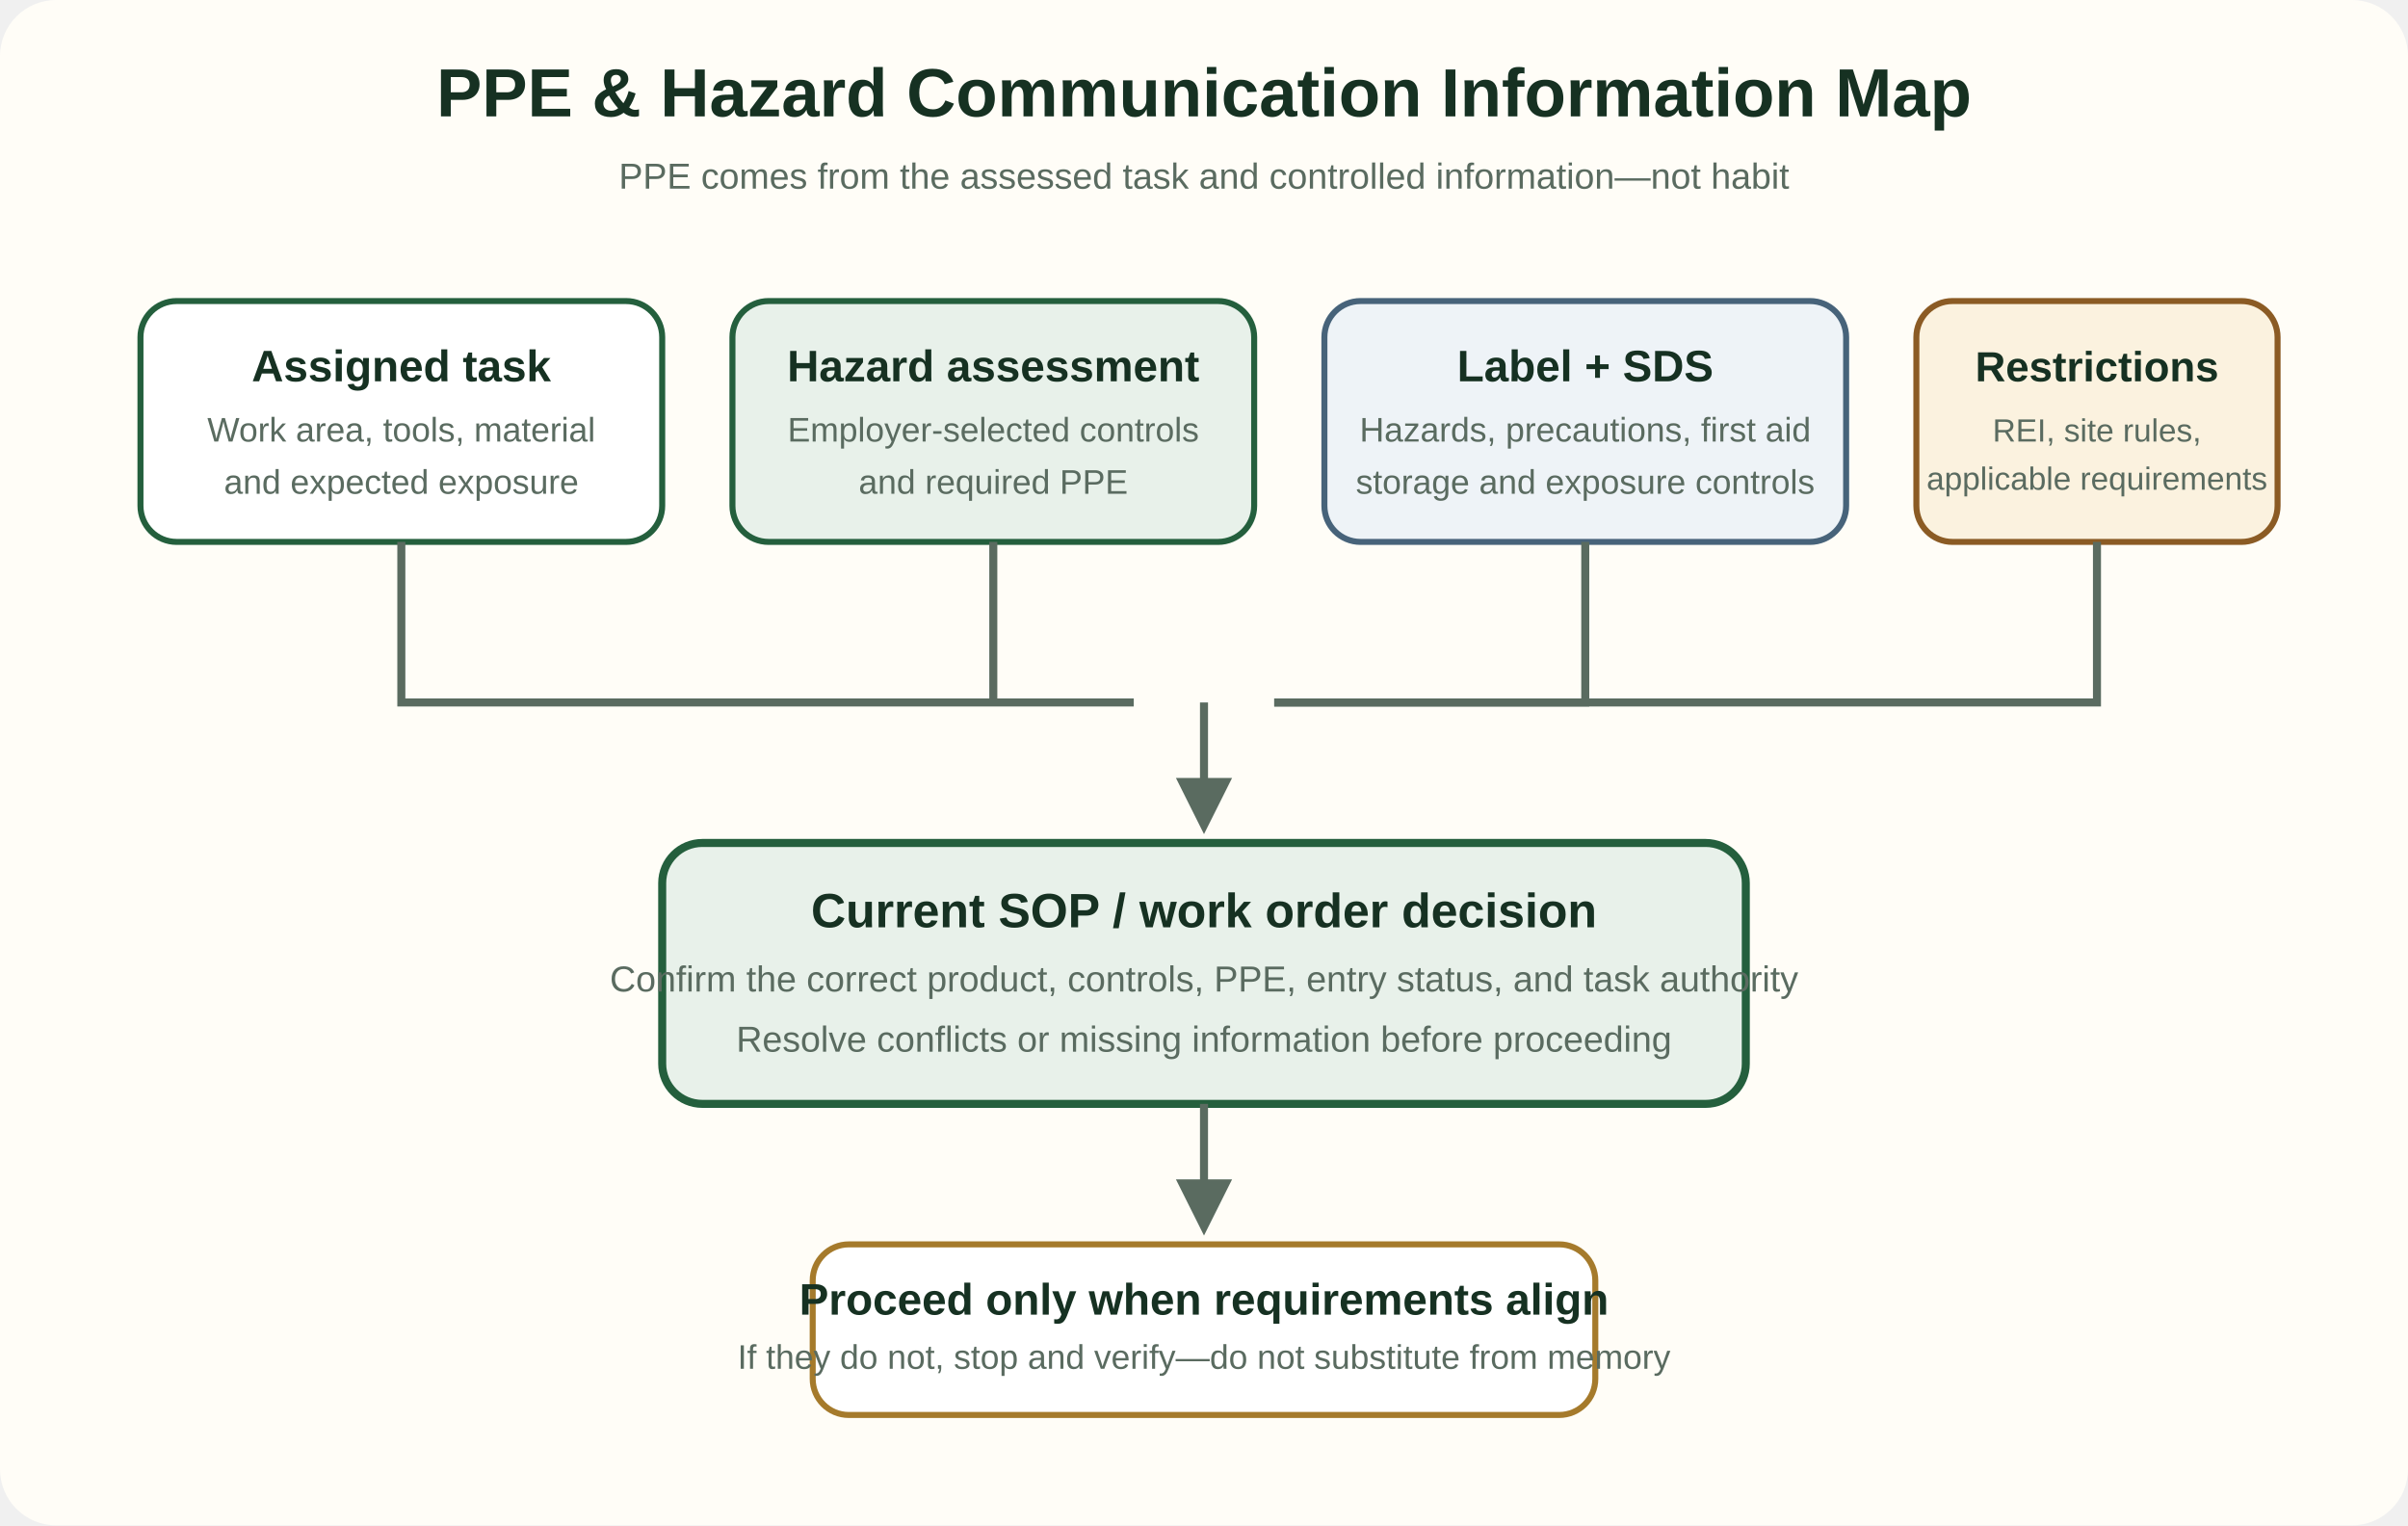
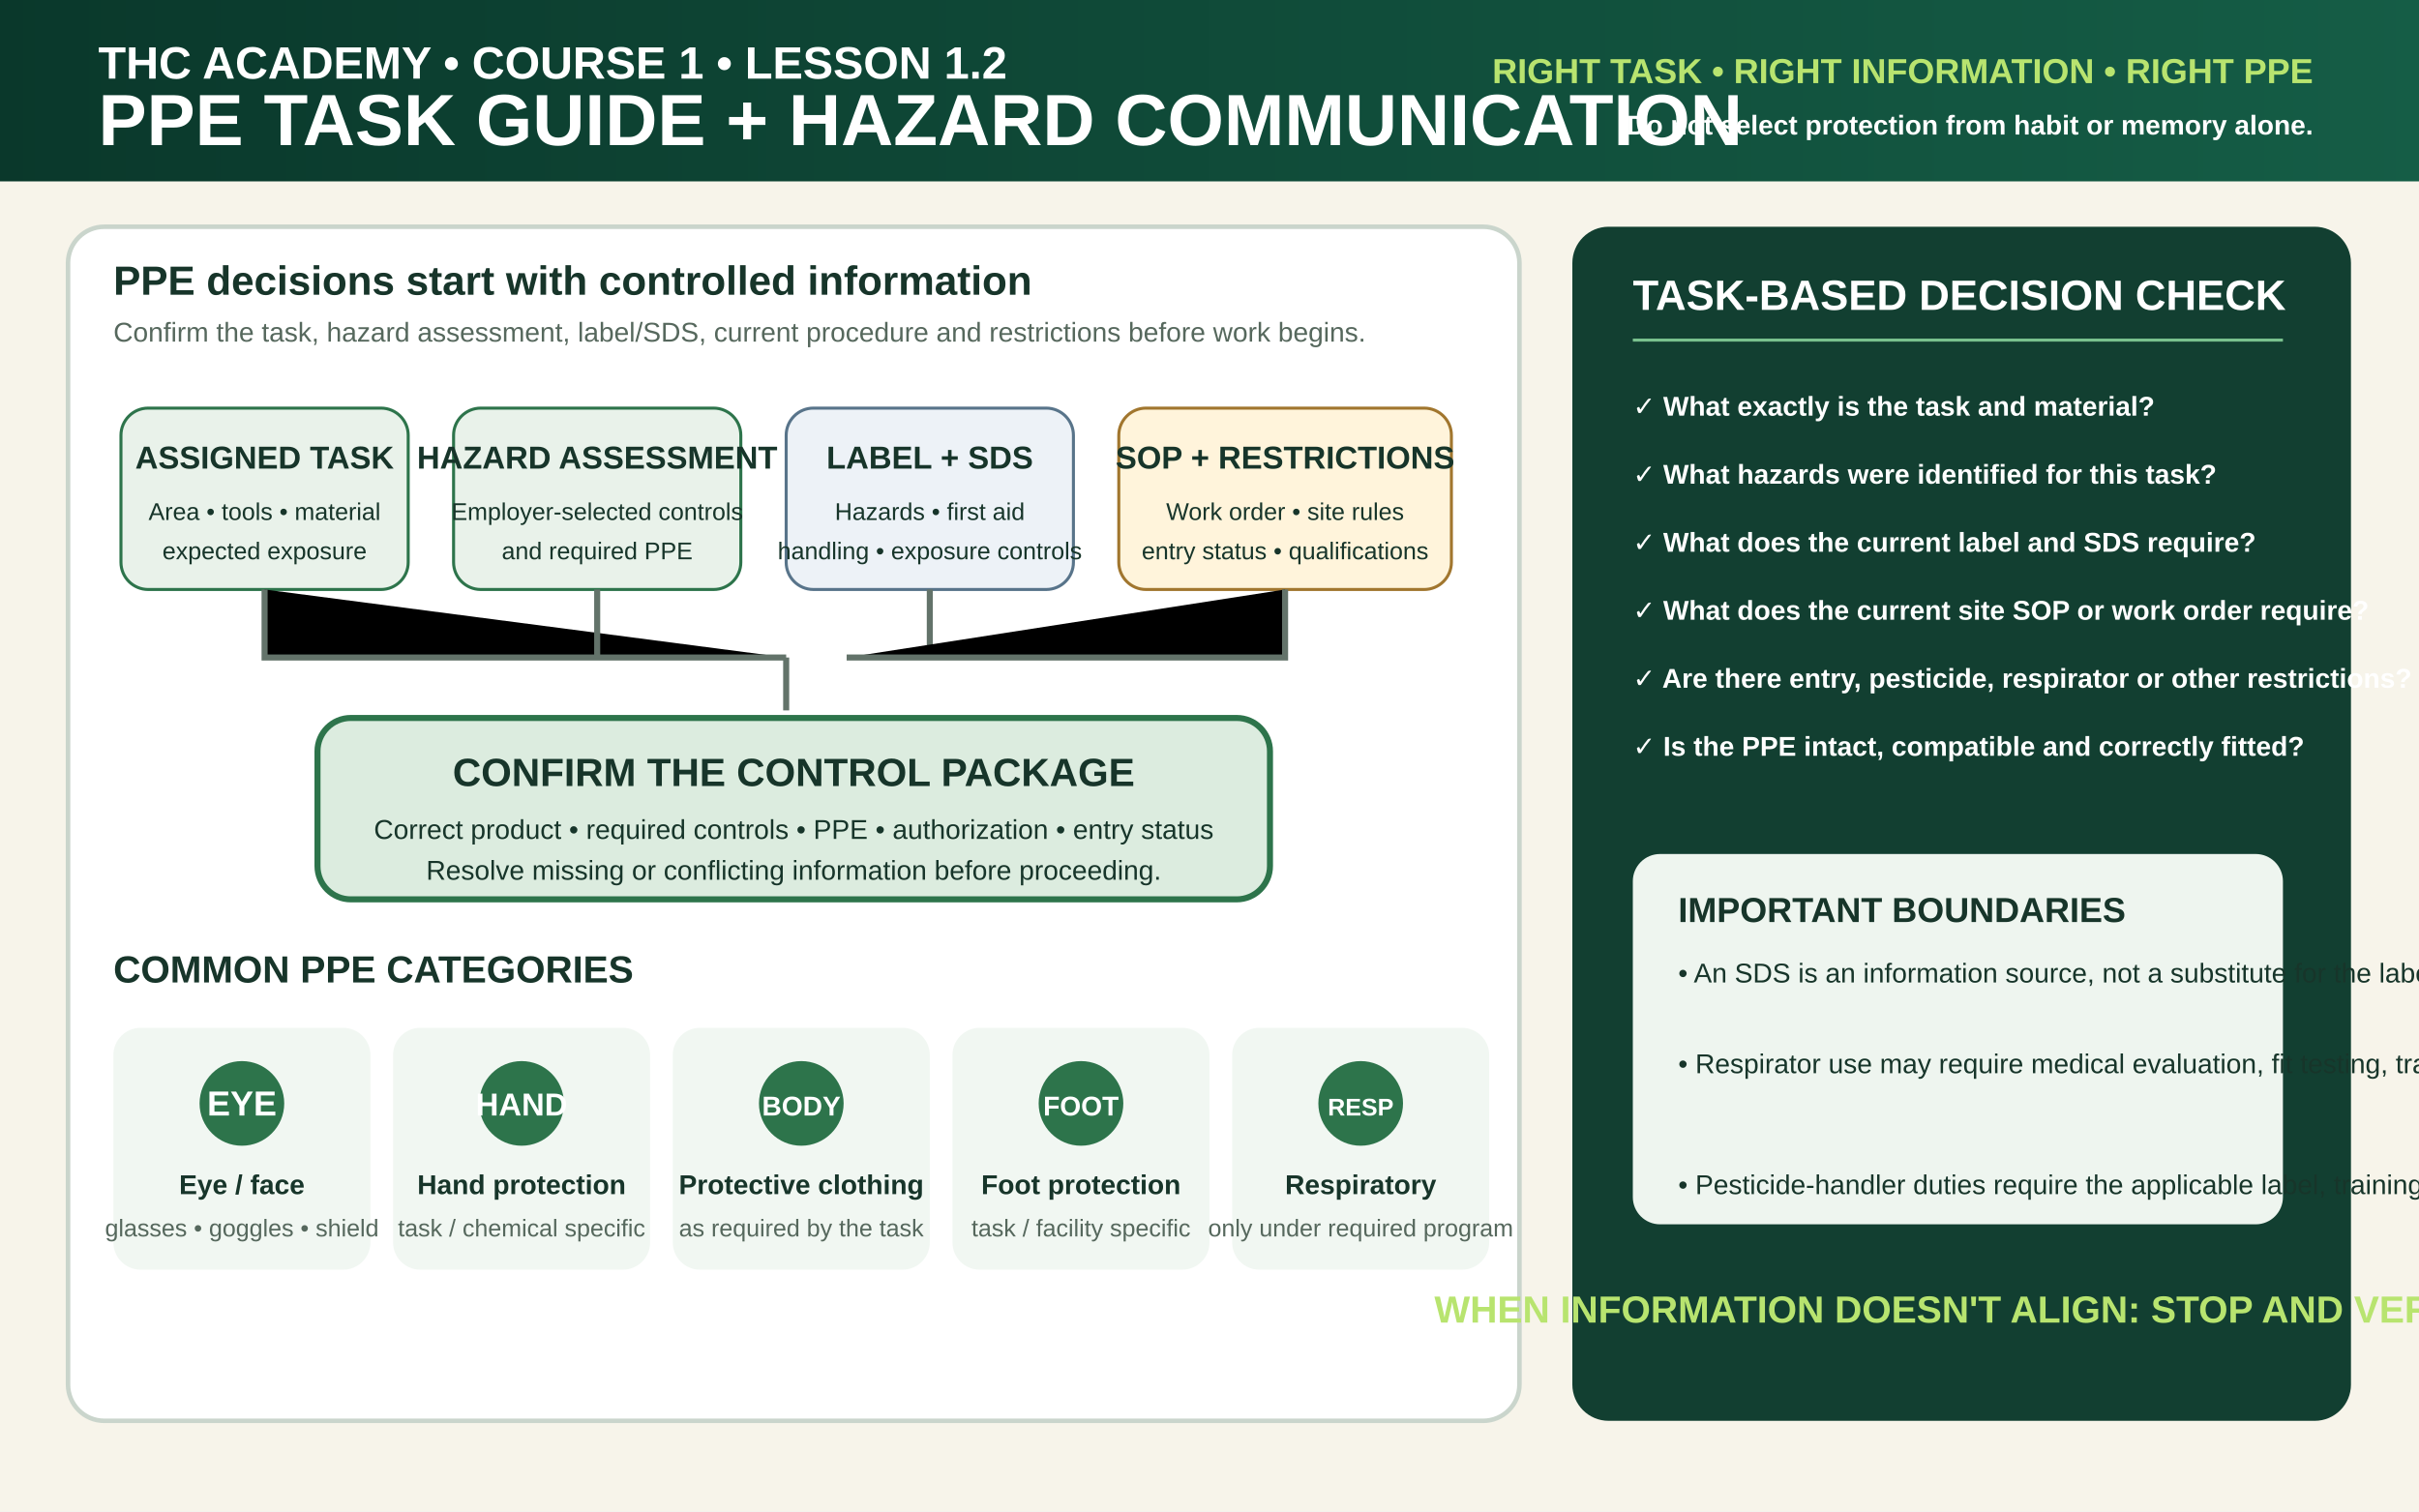
- <svg xmlns="http://www.w3.org/2000/svg" viewBox="0 0 1200 760" role="img" aria-labelledby="title desc">
-   <rect width="1200" height="760" rx="28" fill="#fffdf7" />
-   <text x="600" y="58" text-anchor="middle" font-family="Arial, sans-serif" font-size="34" font-weight="700" fill="#163122">PPE &amp; Hazard Communication Information Map</text>
-   <text x="600" y="94" text-anchor="middle" font-family="Arial, sans-serif" font-size="18" fill="#5a6b60">PPE comes from the assessed task and controlled information—not habit</text>
-   <g font-family="Arial, sans-serif">
-     <g>
-       <rect x="70" y="150" width="260" height="120" rx="18" fill="#ffffff" stroke="#245f3d" stroke-width="3" />
-       <text x="200" y="190" text-anchor="middle" font-size="22" font-weight="700" fill="#163122">Assigned task</text>
-       <text x="200" y="220" text-anchor="middle" font-size="17" fill="#5a6b60">Work area, tools, material</text>
-       <text x="200" y="246" text-anchor="middle" font-size="17" fill="#5a6b60">and expected exposure</text>
-     </g>
-     <g>
-       <rect x="365" y="150" width="260" height="120" rx="18" fill="#e8f1ea" stroke="#245f3d" stroke-width="3" />
-       <text x="495" y="190" text-anchor="middle" font-size="22" font-weight="700" fill="#163122">Hazard assessment</text>
-       <text x="495" y="220" text-anchor="middle" font-size="17" fill="#5a6b60">Employer-selected controls</text>
-       <text x="495" y="246" text-anchor="middle" font-size="17" fill="#5a6b60">and required PPE</text>
-     </g>
-     <g>
-       <rect x="660" y="150" width="260" height="120" rx="18" fill="#eef3f7" stroke="#47637a" stroke-width="3" />
-       <text x="790" y="190" text-anchor="middle" font-size="22" font-weight="700" fill="#163122">Label + SDS</text>
-       <text x="790" y="220" text-anchor="middle" font-size="17" fill="#5a6b60">Hazards, precautions, first aid</text>
-       <text x="790" y="246" text-anchor="middle" font-size="17" fill="#5a6b60">storage and exposure controls</text>
-     </g>
-     <g>
-       <rect x="955" y="150" width="180" height="120" rx="18" fill="#fbf2df" stroke="#8b5b24" stroke-width="3" />
-       <text x="1045" y="190" text-anchor="middle" font-size="21" font-weight="700" fill="#163122">Restrictions</text>
-       <text x="1045" y="220" text-anchor="middle" font-size="16" fill="#5a6b60">REI, site rules,</text>
-       <text x="1045" y="244" text-anchor="middle" font-size="16" fill="#5a6b60">applicable requirements</text>
-     </g>
-     <path d="M200 270 V350 H565" stroke="#5a6b60" stroke-width="4" fill="none" />
-     <path d="M495 270 V350" stroke="#5a6b60" stroke-width="4" fill="none" />
-     <path d="M790 270 V350 H635" stroke="#5a6b60" stroke-width="4" fill="none" />
-     <path d="M1045 270 V350 H635" stroke="#5a6b60" stroke-width="4" fill="none" />
-     <path d="M600 350 V410" stroke="#5a6b60" stroke-width="4" fill="none" marker-end="url(#arrow)" />
-     <rect x="330" y="420" width="540" height="130" rx="20" fill="#e8f1ea" stroke="#245f3d" stroke-width="4" />
-     <text x="600" y="462" text-anchor="middle" font-size="24" font-weight="700" fill="#163122">Current SOP / work order decision</text>
-     <text x="600" y="494" text-anchor="middle" font-size="18" fill="#5a6b60">Confirm the correct product, controls, PPE, entry status, and task authority</text>
-     <text x="600" y="524" text-anchor="middle" font-size="18" fill="#5a6b60">Resolve conflicts or missing information before proceeding</text>
-     <path d="M600 550 V610" stroke="#5a6b60" stroke-width="4" fill="none" marker-end="url(#arrow)" />
-     <rect x="405" y="620" width="390" height="85" rx="18" fill="#ffffff" stroke="#a57a2b" stroke-width="3" />
-     <text x="600" y="655" text-anchor="middle" font-size="22" font-weight="700" fill="#163122">Proceed only when requirements align</text>
-     <text x="600" y="682" text-anchor="middle" font-size="17" fill="#5a6b60">If they do not, stop and verify—do not substitute from memory</text>
+ <svg xmlns="http://www.w3.org/2000/svg" viewBox="0 0 1600 1000" role="img" aria-labelledby="title desc">
+   <defs>
+     <linearGradient id="head" x1="0" x2="1">
+       <stop stop-color="#0a382b" />
+       <stop offset="1" stop-color="#155d46" />
+     </linearGradient>
+     <style>text{font-family:Arial,sans-serif}.h{fill:#fff;font-weight:700}.t{fill:#17352a}.m{fill:#56685d}.b{font-weight:700}.s{font-size:18px}.p{font-size:16px}</style>
+   </defs>
+   <rect width="1600" height="1000" fill="#f7f4ea" />
+   <rect width="1600" height="120" fill="url(#head)" />
+   <text x="65" y="52" class="h" font-size="30">THC ACADEMY • COURSE 1 • LESSON 1.2</text>
+   <text x="65" y="96" class="h" font-size="48">PPE TASK GUIDE + HAZARD COMMUNICATION</text>
+   <text x="1530" y="55" text-anchor="end" fill="#b8e46f" font-size="23" font-weight="700">RIGHT TASK • RIGHT INFORMATION • RIGHT PPE</text>
+   <text x="1530" y="89" text-anchor="end" class="h" font-size="18">Do not select protection from habit or memory alone.</text>
+   <rect x="45" y="150" width="960" height="790" rx="24" fill="#fff" stroke="#cad5cc" stroke-width="3" />
+   <text x="75" y="195" class="b t" font-size="27">PPE decisions start with controlled information</text>
+   <text x="75" y="226" class="s m">Confirm the task, hazard assessment, label/SDS, current procedure and restrictions before work begins.</text>
+   <g>
+     <rect x="80" y="270" width="190" height="120" rx="18" fill="#e9f2ea" stroke="#2d744b" stroke-width="2" />
+     <text x="175" y="310" text-anchor="middle" class="b t" font-size="21">ASSIGNED TASK</text>
+     <text x="175" y="344" text-anchor="middle" class="p t">Area • tools • material</text>
+     <text x="175" y="370" text-anchor="middle" class="p t">expected exposure</text>
+     <rect x="300" y="270" width="190" height="120" rx="18" fill="#e9f2ea" stroke="#2d744b" stroke-width="2" />
+     <text x="395" y="310" text-anchor="middle" class="b t" font-size="21">HAZARD ASSESSMENT</text>
+     <text x="395" y="344" text-anchor="middle" class="p t">Employer-selected controls</text>
+     <text x="395" y="370" text-anchor="middle" class="p t">and required PPE</text>
+     <rect x="520" y="270" width="190" height="120" rx="18" fill="#edf2f7" stroke="#58748a" stroke-width="2" />
+     <text x="615" y="310" text-anchor="middle" class="b t" font-size="21">LABEL + SDS</text>
+     <text x="615" y="344" text-anchor="middle" class="p t">Hazards • first aid</text>
+     <text x="615" y="370" text-anchor="middle" class="p t">handling • exposure controls</text>
+     <rect x="740" y="270" width="220" height="120" rx="18" fill="#fff4db" stroke="#a1762e" stroke-width="2" />
+     <text x="850" y="310" text-anchor="middle" class="b t" font-size="21">SOP + RESTRICTIONS</text>
+     <text x="850" y="344" text-anchor="middle" class="p t">Work order • site rules</text>
+     <text x="850" y="370" text-anchor="middle" class="p t">entry status • qualifications</text>
  </g>
-   <defs>
-     <marker id="arrow" viewBox="0 0 10 10" refX="8" refY="5" markerWidth="7" markerHeight="7" orient="auto-start-reverse">
-       <path d="M0 0 L10 5 L0 10 z" fill="#5a6b60" />
-     </marker>
-   </defs>
+   <path d="M175 390 V435 H520" stroke="#63736a" stroke-width="4" />
+   <path d="M395 390 V435" stroke="#63736a" stroke-width="4" />
+   <path d="M615 390 V435" stroke="#63736a" stroke-width="4" />
+   <path d="M850 390 V435 H560" stroke="#63736a" stroke-width="4" />
+   <path d="M520 435 V470" stroke="#63736a" stroke-width="4" />
+   <rect x="210" y="475" width="630" height="120" rx="22" fill="#dcecdf" stroke="#2d744b" stroke-width="4" />
+   <text x="525" y="520" text-anchor="middle" class="b t" font-size="26">CONFIRM THE CONTROL PACKAGE</text>
+   <text x="525" y="555" text-anchor="middle" class="s t">Correct product • required controls • PPE • authorization • entry status</text>
+   <text x="525" y="582" text-anchor="middle" class="s t">Resolve missing or conflicting information before proceeding.</text>
+   <text x="75" y="650" class="b t" font-size="25">COMMON PPE CATEGORIES</text>
+   <g>
+     <rect x="75" y="680" width="170" height="160" rx="18" fill="#f1f7f2" />
+     <circle cx="160" cy="730" r="28" fill="#2d744b" />
+     <text x="160" y="738" text-anchor="middle" class="h" font-size="23">EYE</text>
+     <text x="160" y="790" text-anchor="middle" class="b t" font-size="18">Eye / face</text>
+     <text x="160" y="818" text-anchor="middle" class="p m">glasses • goggles • shield</text>
+     <rect x="260" y="680" width="170" height="160" rx="18" fill="#f1f7f2" />
+     <circle cx="345" cy="730" r="28" fill="#2d744b" />
+     <text x="345" y="738" text-anchor="middle" class="h" font-size="21">HAND</text>
+     <text x="345" y="790" text-anchor="middle" class="b t" font-size="18">Hand protection</text>
+     <text x="345" y="818" text-anchor="middle" class="p m">task / chemical specific</text>
+     <rect x="445" y="680" width="170" height="160" rx="18" fill="#f1f7f2" />
+     <circle cx="530" cy="730" r="28" fill="#2d744b" />
+     <text x="530" y="738" text-anchor="middle" class="h" font-size="18">BODY</text>
+     <text x="530" y="790" text-anchor="middle" class="b t" font-size="18">Protective clothing</text>
+     <text x="530" y="818" text-anchor="middle" class="p m">as required by the task</text>
+     <rect x="630" y="680" width="170" height="160" rx="18" fill="#f1f7f2" />
+     <circle cx="715" cy="730" r="28" fill="#2d744b" />
+     <text x="715" y="738" text-anchor="middle" class="h" font-size="18">FOOT</text>
+     <text x="715" y="790" text-anchor="middle" class="b t" font-size="18">Foot protection</text>
+     <text x="715" y="818" text-anchor="middle" class="p m">task / facility specific</text>
+     <rect x="815" y="680" width="170" height="160" rx="18" fill="#f1f7f2" />
+     <circle cx="900" cy="730" r="28" fill="#2d744b" />
+     <text x="900" y="738" text-anchor="middle" class="h" font-size="16">RESP</text>
+     <text x="900" y="790" text-anchor="middle" class="b t" font-size="18">Respiratory</text>
+     <text x="900" y="818" text-anchor="middle" class="p m">only under required program</text>
+   </g>
+   <rect x="1040" y="150" width="515" height="790" rx="24" fill="#123f31" />
+   <text x="1080" y="205" class="h" font-size="28">TASK-BASED DECISION CHECK</text>
+   <line x1="1080" y1="225" x2="1510" y2="225" stroke="#79c18e" stroke-width="2" />
+   <text x="1080" y="275" class="h s">✓ What exactly is the task and material?</text>
+   <text x="1080" y="320" class="h s">✓ What hazards were identified for this task?</text>
+   <text x="1080" y="365" class="h s">✓ What does the current label and SDS require?</text>
+   <text x="1080" y="410" class="h s">✓ What does the current site SOP or work order require?</text>
+   <text x="1080" y="455" class="h s">✓ Are there entry, pesticide, respirator or other restrictions?</text>
+   <text x="1080" y="500" class="h s">✓ Is the PPE intact, compatible and correctly fitted?</text>
+   <rect x="1080" y="565" width="430" height="245" rx="18" fill="#eef5ef" />
+   <text x="1110" y="610" class="b t" font-size="23">IMPORTANT BOUNDARIES</text>
+   <text x="1110" y="650" class="s t">• An SDS is an information source, not a substitute for the label or site procedure.</text>
+   <text x="1110" y="710" class="s t">• Respirator use may require medical evaluation, fit testing, training and a respiratory-protection program.</text>
+   <text x="1110" y="790" class="s t">• Pesticide-handler duties require the applicable label, training and authorization.</text>
+   <text x="1298" y="875" text-anchor="middle" fill="#b8e46f" font-size="25" font-weight="700">WHEN INFORMATION DOESN'T ALIGN: STOP AND VERIFY</text>
</svg>
